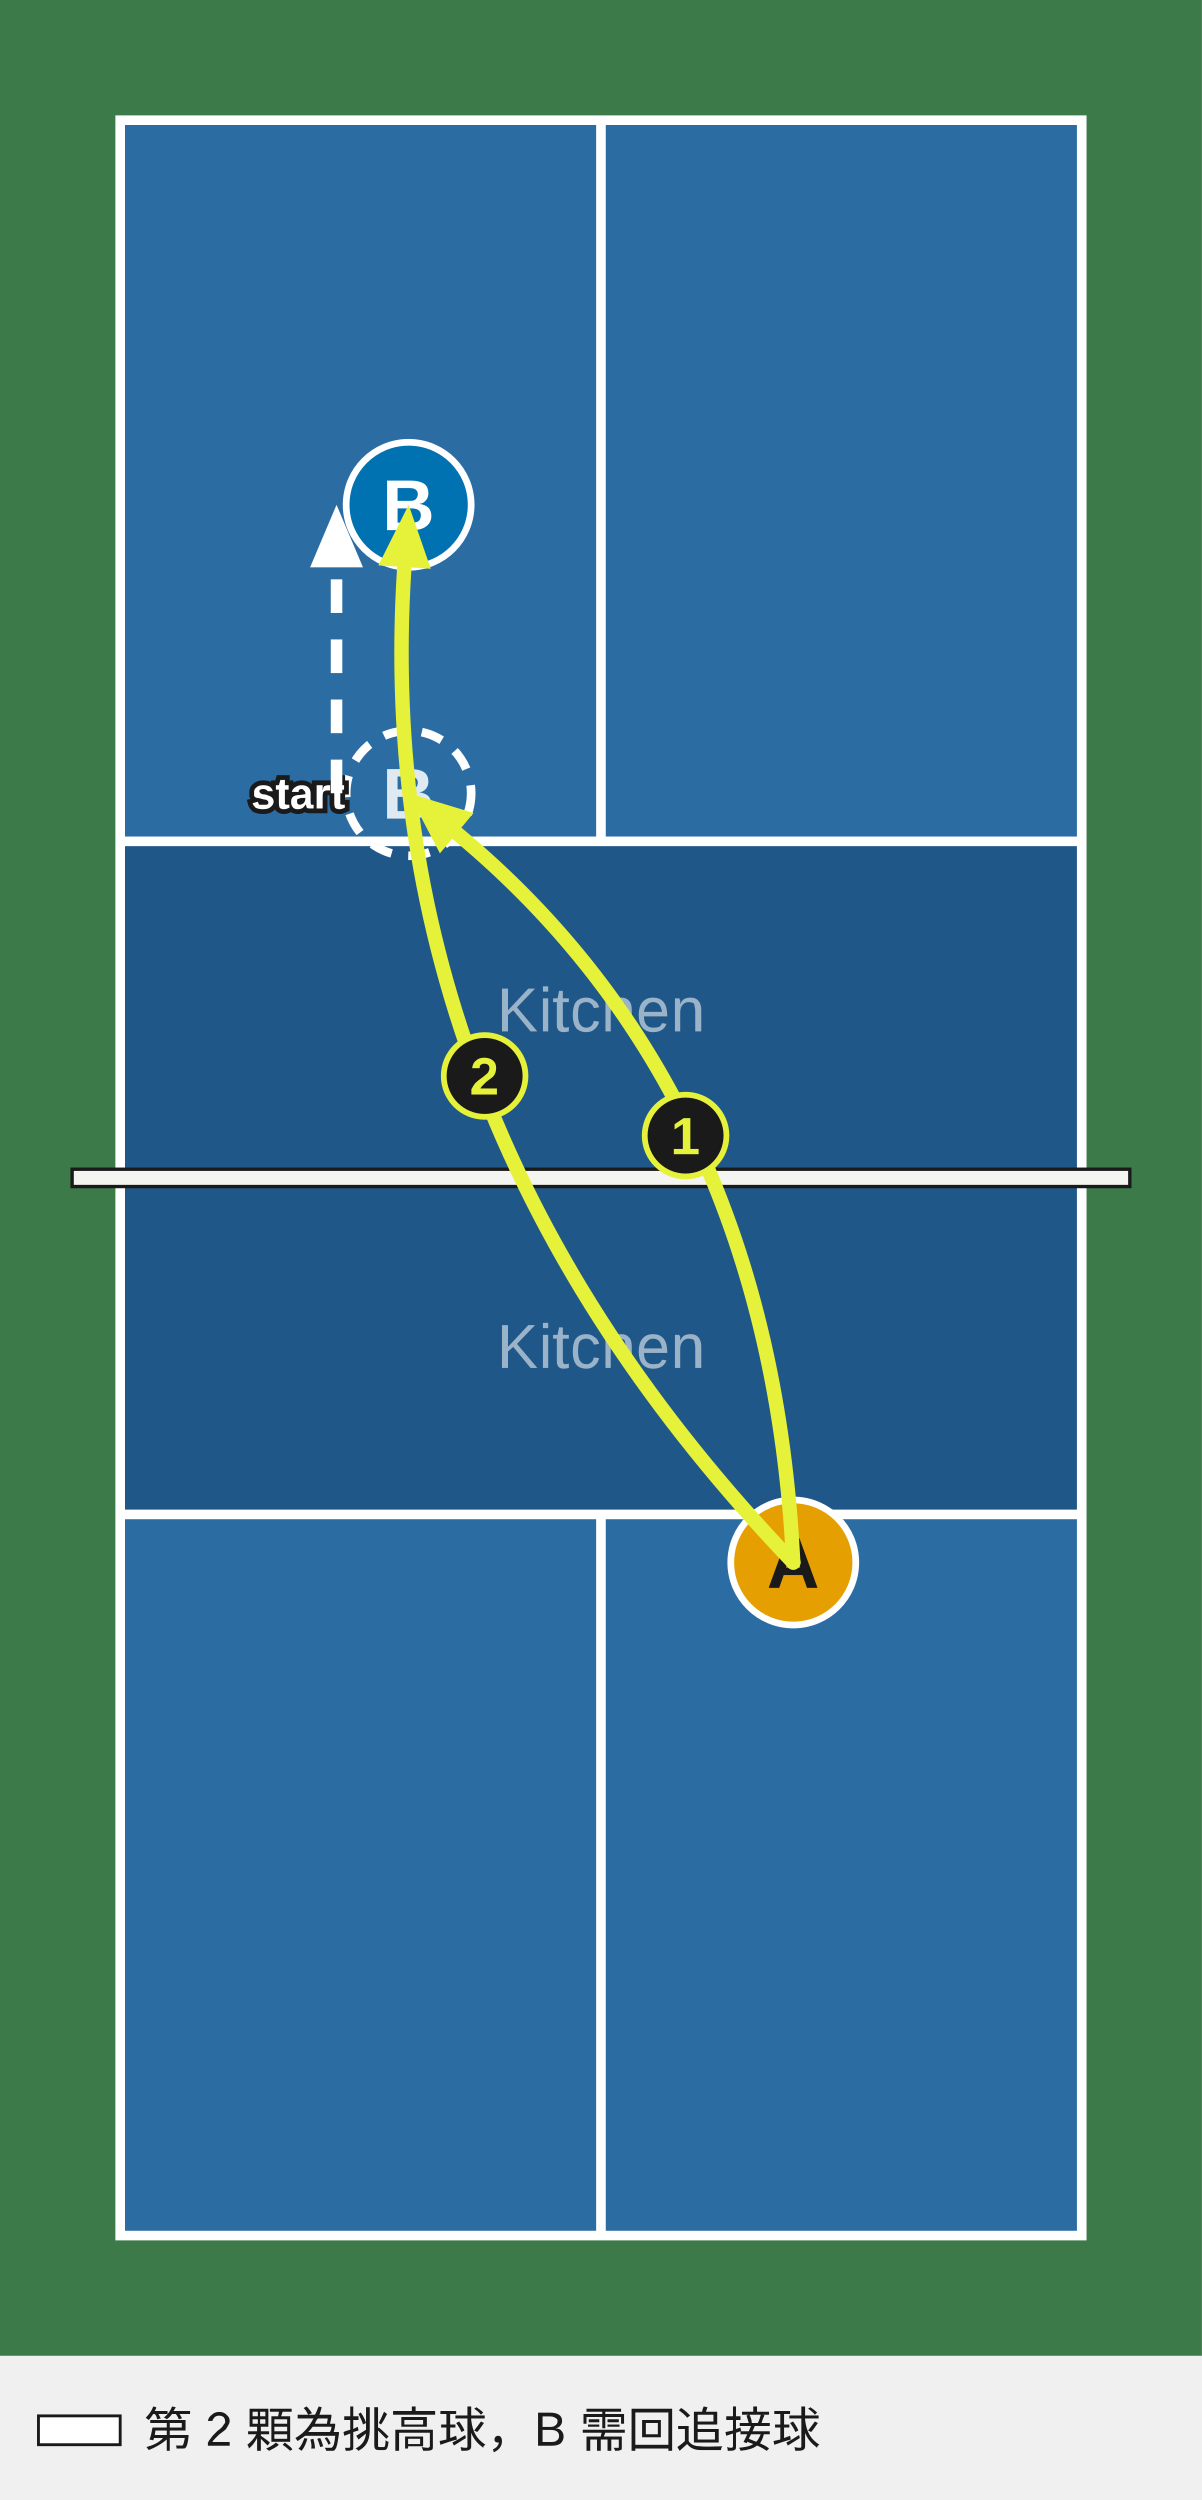
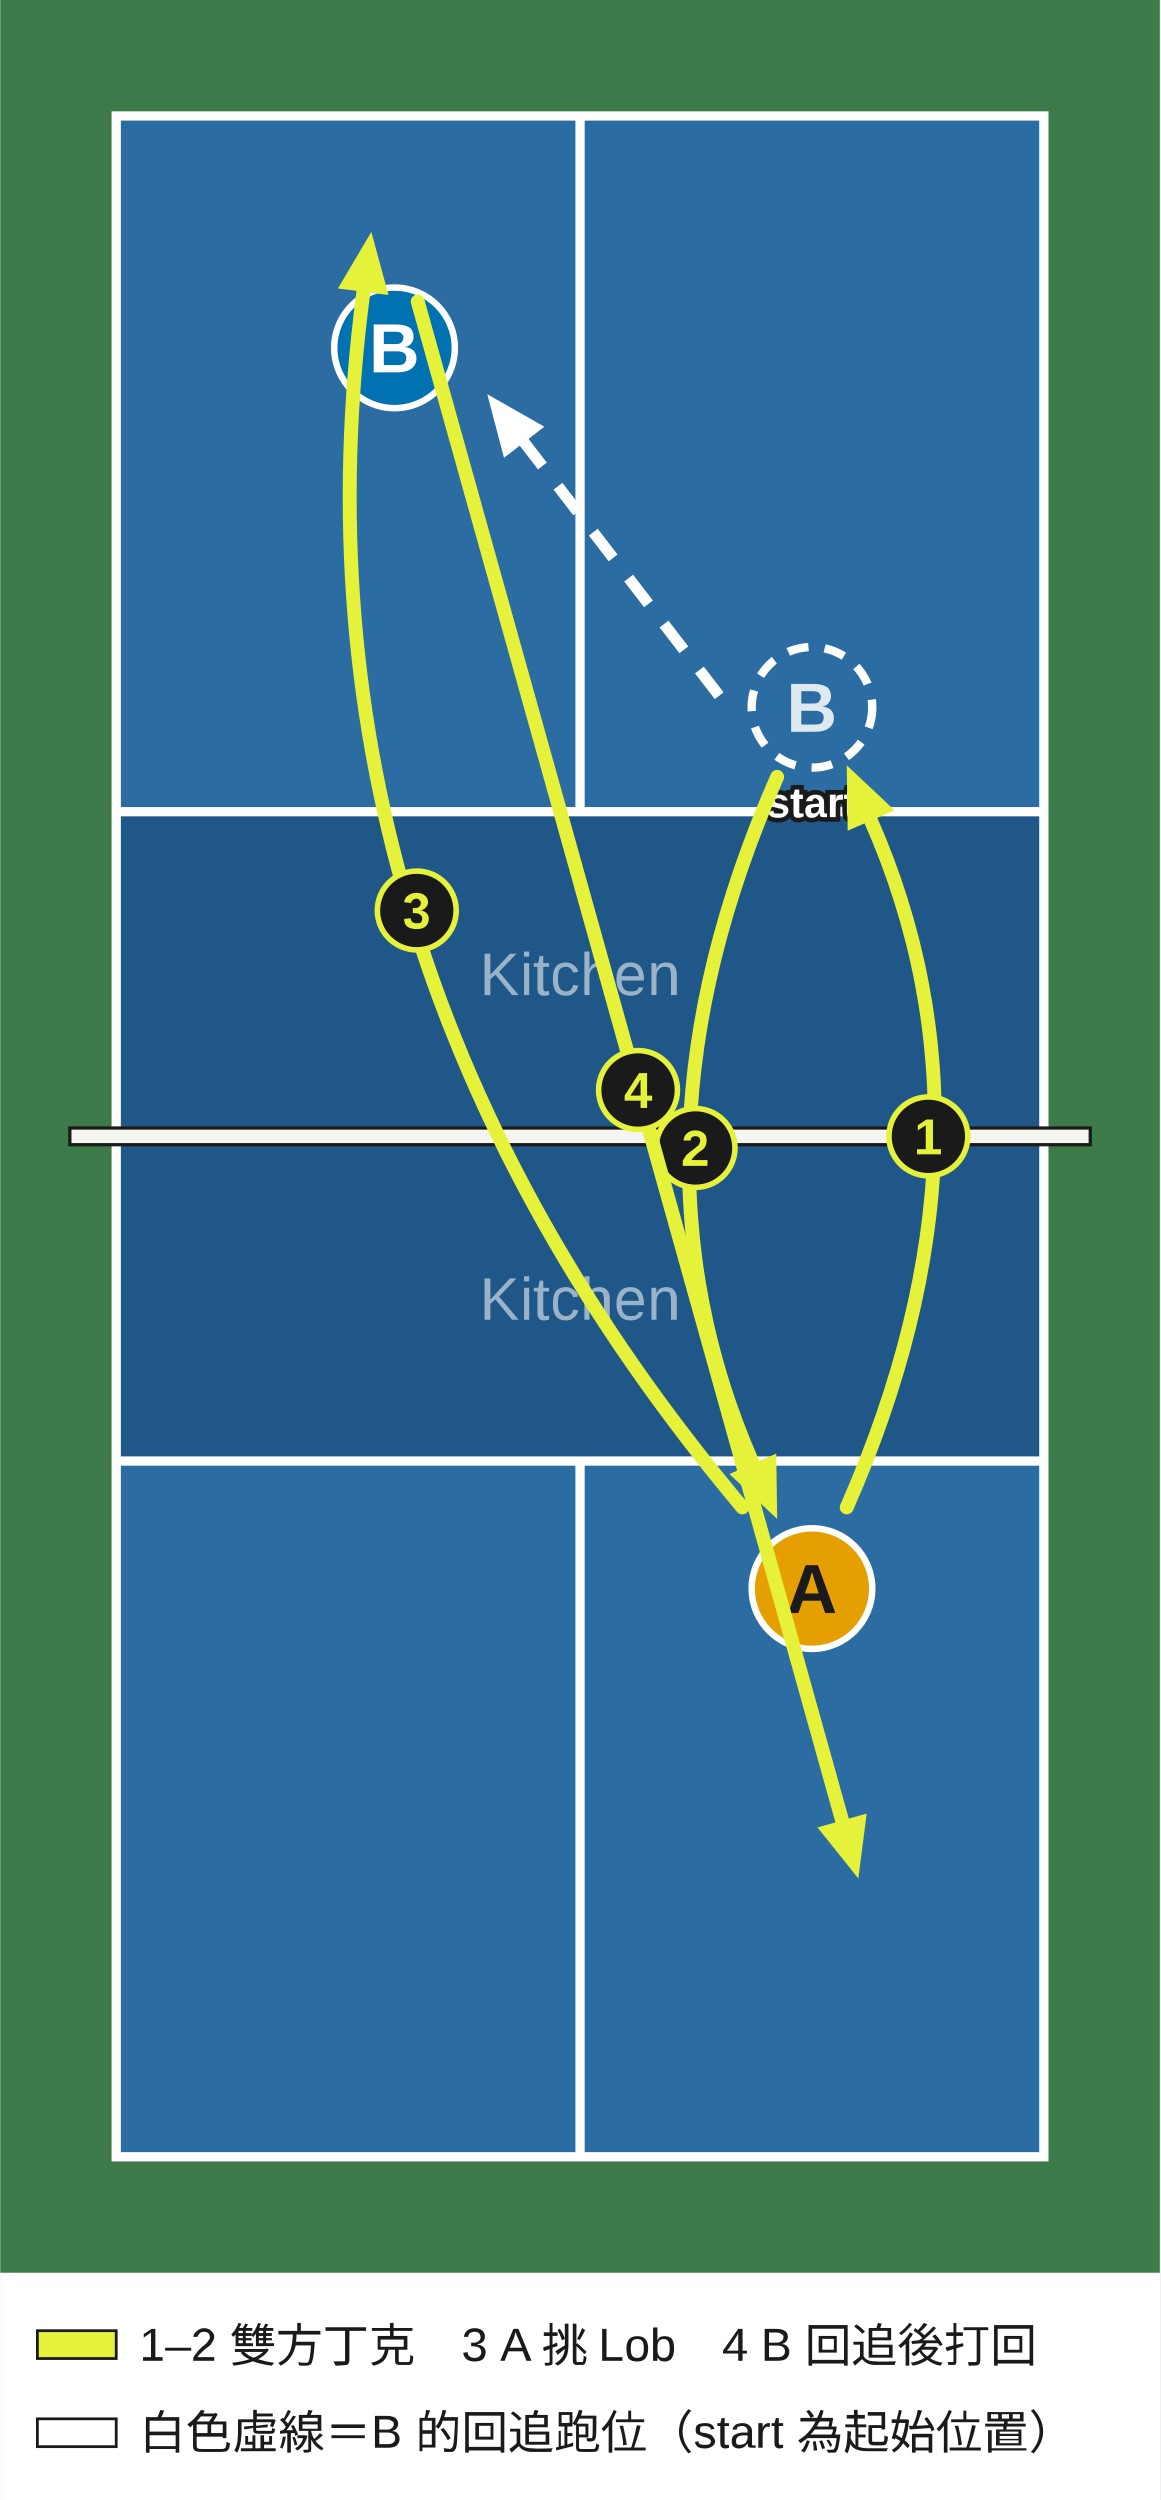
- <svg xmlns="http://www.w3.org/2000/svg" viewBox="-2.5 -2.5 25 52" width="400" height="832" role="img" aria-label="挑球追球 Lob Retrieval" font-family="Arial, Helvetica, 'Helvetica Neue', sans-serif">
+ <svg xmlns="http://www.w3.org/2000/svg" viewBox="-2.5 -2.5 25 53.9" width="400" height="862" role="img" aria-label="挑球追球 Lob Retrieval" font-family="Arial, Helvetica, 'Helvetica Neue', sans-serif">
+   <rect x="-2.5" y="-2.5" width="25" height="53.9" fill="#ffffff" />
  <g>
    <rect x="-2.5" y="-2.5" width="25" height="49" fill="#3d7a4a" />
    <rect x="0" y="0" width="20" height="44" fill="#2b6ca3" />
    <rect x="0" y="15" width="20" height="7" fill="#1f5788" />
    <rect x="0" y="22" width="20" height="7" fill="#1f5788" />
    <rect x="0" y="0" width="20" height="44" stroke="#ffffff" stroke-width="0.2" fill="none" />
-     <path d="M0 15H20M0 29H20 M10 0V15M10 29V44" stroke="#ffffff" stroke-width="0.2" fill="none" />
+     <path d="M0 15H20M0 29H20M10 0V15M10 29V44" stroke="#ffffff" stroke-width="0.2" fill="none" />
    <text x="10" y="18.5" dy="0.35em" font-size="1.3" fill="#ffffff" fill-opacity="0.55" text-anchor="middle" font-family="Arial, Helvetica, 'Helvetica Neue', sans-serif">Kitchen</text>
    <text x="10" y="25.5" dy="0.35em" font-size="1.3" fill="#ffffff" fill-opacity="0.55" text-anchor="middle" font-family="Arial, Helvetica, 'Helvetica Neue', sans-serif">Kitchen</text>
    <rect x="-1" y="21.82" width="22" height="0.36" fill="#f4f4f0" stroke="#1a1a1a" stroke-width="0.07" />
-     <circle cx="14" cy="30" r="1.3" fill="#e69f00" stroke="#ffffff" stroke-width="0.14" />
-     <text x="14" y="30" dy="0.35em" font-size="1.5" font-weight="700" fill="#1a1a1a" text-anchor="middle" font-family="Arial, Helvetica, 'Helvetica Neue', sans-serif">A</text>
-     <circle cx="6" cy="14" r="1.3" fill="none" stroke="#ffffff" stroke-width="0.18" stroke-dasharray="0.45 0.35" />
-     <text x="6" y="14" dy="0.35em" font-size="1.5" font-weight="700" fill="#ffffff" fill-opacity="0.85" text-anchor="middle" font-family="Arial, Helvetica, 'Helvetica Neue', sans-serif">B</text>
-     <text x="3.7" y="14" dy="0.35em" font-size="0.9" font-weight="700" fill="#ffffff" stroke="#1a1a1a" stroke-width="0.2" paint-order="stroke" text-anchor="middle" font-family="Arial, Helvetica, 'Helvetica Neue', sans-serif">start</text>
-     <circle cx="6" cy="8" r="1.3" fill="#0072b2" stroke="#ffffff" stroke-width="0.14" />
-     <text x="6" y="8" dy="0.35em" font-size="1.5" font-weight="700" fill="#ffffff" text-anchor="middle" font-family="Arial, Helvetica, 'Helvetica Neue', sans-serif">B</text>
-     <path d="M4.5,14L4.5,9.3" fill="none" stroke="#ffffff" stroke-width="0.24" stroke-dasharray="0.7 0.55" />
-     <polygon points="4.5,8 5.05,9.3 3.95,9.3" fill="#ffffff" />
-     <path d="M14,30Q13.52,20.24 7,14.83" fill="none" stroke="#e6f23a" stroke-width="0.3" stroke-linecap="round" />
-     <polygon points="6,14 7.35,14.41 6.65,15.25" fill="#e6f23a" />
-     <circle cx="11.76" cy="21.12" r="0.85" fill="#1a1a1a" stroke="#e6f23a" stroke-width="0.12" />
-     <text x="11.76" y="21.12" dy="0.35em" font-size="1.1" font-weight="700" fill="#e6f23a" text-anchor="middle" font-family="Arial, Helvetica, 'Helvetica Neue', sans-serif">1</text>
-     <path d="M14,30Q5.16,20.76 5.91,9.3" fill="none" stroke="#e6f23a" stroke-width="0.3" stroke-linecap="round" />
-     <polygon points="6,8 6.46,9.33 5.37,9.26" fill="#e6f23a" />
-     <circle cx="7.58" cy="19.88" r="0.85" fill="#1a1a1a" stroke="#e6f23a" stroke-width="0.12" />
-     <text x="7.58" y="19.88" dy="0.35em" font-size="1.1" font-weight="700" fill="#e6f23a" text-anchor="middle" font-family="Arial, Helvetica, 'Helvetica Neue', sans-serif">2</text>
+     <circle cx="15" cy="31.75" r="1.3" fill="#e69f00" stroke="#ffffff" stroke-width="0.14" />
+     <text x="15" y="31.75" dy="0.35em" font-size="1.5" font-weight="700" fill="#1a1a1a" text-anchor="middle" font-family="Arial, Helvetica, 'Helvetica Neue', sans-serif">A</text>
+     <circle cx="15" cy="12.75" r="1.3" fill="none" stroke="#ffffff" stroke-width="0.18" stroke-dasharray="0.45 0.35" />
+     <text x="15" y="12.75" dy="0.35em" font-size="1.5" font-weight="700" fill="#ffffff" fill-opacity="0.85" text-anchor="middle" font-family="Arial, Helvetica, 'Helvetica Neue', sans-serif">B</text>
+     <text x="15" y="14.8" dy="0.35em" font-size="0.9" font-weight="700" fill="#ffffff" stroke="#1a1a1a" stroke-width="0.2" paint-order="stroke" text-anchor="middle" font-family="Arial, Helvetica, 'Helvetica Neue', sans-serif">start</text>
+     <circle cx="6" cy="5" r="1.3" fill="#0072b2" stroke="#ffffff" stroke-width="0.14" />
+     <text x="6" y="5" dy="0.35em" font-size="1.5" font-weight="700" fill="#ffffff" text-anchor="middle" font-family="Arial, Helvetica, 'Helvetica Neue', sans-serif">B</text>
+     <path d="M13 12.5L8.79 7.03" fill="none" stroke="#ffffff" stroke-width="0.24" stroke-dasharray="0.7 0.55" />
+     <polygon points="8,6 9.23,6.7 8.36,7.37" fill="#ffffff" />
+     <path d="M15.75 30Q19.27 22 16.27 15.19" fill="none" stroke="#e6f23a" stroke-width="0.3" stroke-linecap="round" />
+     <polygon points="15.75,14 16.78,14.97 15.77,15.41" fill="#e6f23a" />
+     <circle cx="17.51" cy="22" r="0.85" fill="#1a1a1a" stroke="#e6f23a" stroke-width="0.12" />
+     <text x="17.51" y="22" dy="0.35em" font-size="1.1" font-weight="700" fill="#e6f23a" text-anchor="middle" font-family="Arial, Helvetica, 'Helvetica Neue', sans-serif">1</text>
+     <path d="M14.25 14.25Q10.73 22.25 13.73 29.06" fill="none" stroke="#e6f23a" stroke-width="0.3" stroke-linecap="round" />
+     <polygon points="14.25,30.25 13.22,29.28 14.23,28.84" fill="#e6f23a" />
+     <circle cx="12.49" cy="22.25" r="0.85" fill="#1a1a1a" stroke="#e6f23a" stroke-width="0.12" />
+     <text x="12.49" y="22.25" dy="0.35em" font-size="1.1" font-weight="700" fill="#e6f23a" text-anchor="middle" font-family="Arial, Helvetica, 'Helvetica Neue', sans-serif">2</text>
+     <path d="M13.5 30Q3.45 18.01 5.33 3.79" fill="none" stroke="#e6f23a" stroke-width="0.3" stroke-linecap="round" />
+     <polygon points="5.5,2.5 5.87,3.86 4.78,3.72" fill="#e6f23a" />
+     <circle cx="6.48" cy="17.13" r="0.85" fill="#1a1a1a" stroke="#e6f23a" stroke-width="0.12" />
+     <text x="6.48" y="17.13" dy="0.35em" font-size="1.1" font-weight="700" fill="#e6f23a" text-anchor="middle" font-family="Arial, Helvetica, 'Helvetica Neue', sans-serif">3</text>
+     <path d="M6.5 4L15.65 36.75" fill="none" stroke="#e6f23a" stroke-width="0.3" stroke-linecap="round" />
+     <polygon points="16,38 15.12,36.9 16.18,36.6" fill="#e6f23a" />
+     <circle cx="11.25" cy="21" r="0.85" fill="#1a1a1a" stroke="#e6f23a" stroke-width="0.12" />
+     <text x="11.25" y="21" dy="0.35em" font-size="1.1" font-weight="700" fill="#e6f23a" text-anchor="middle" font-family="Arial, Helvetica, 'Helvetica Neue', sans-serif">4</text>
  </g>
-   <rect x="-1.7" y="47.75" width="1.7" height="0.6" fill="#ffffff" stroke="#1a1a1a" stroke-width="0.06" />
-   <text x="0.5" y="48.05" font-size="1" fill="#1a1a1a" font-family="Arial, Helvetica, 'Helvetica Neue', sans-serif" dy="0.35em">第 2 顆為挑高球，B 需回追接球</text>
+   <rect x="-1.7" y="47.75" width="1.7" height="0.6" fill="#e6f23a" stroke="#1a1a1a" stroke-width="0.06" />
+   <text x="0.5" y="48.05" font-size="1" fill="#1a1a1a" font-family="Arial, Helvetica, 'Helvetica Neue', sans-serif" dy="0.35em">1–2 雙方丁克　3 A 挑 Lob　4 B 回追後打回</text>
+   <rect x="-1.7" y="49.65" width="1.7" height="0.6" fill="#ffffff" stroke="#1a1a1a" stroke-width="0.06" />
+   <text x="0.5" y="49.95" font-size="1" fill="#1a1a1a" font-family="Arial, Helvetica, 'Helvetica Neue', sans-serif" dy="0.35em">白色虛線＝B 的回追跑位（start 為起始位置）</text>
</svg>
